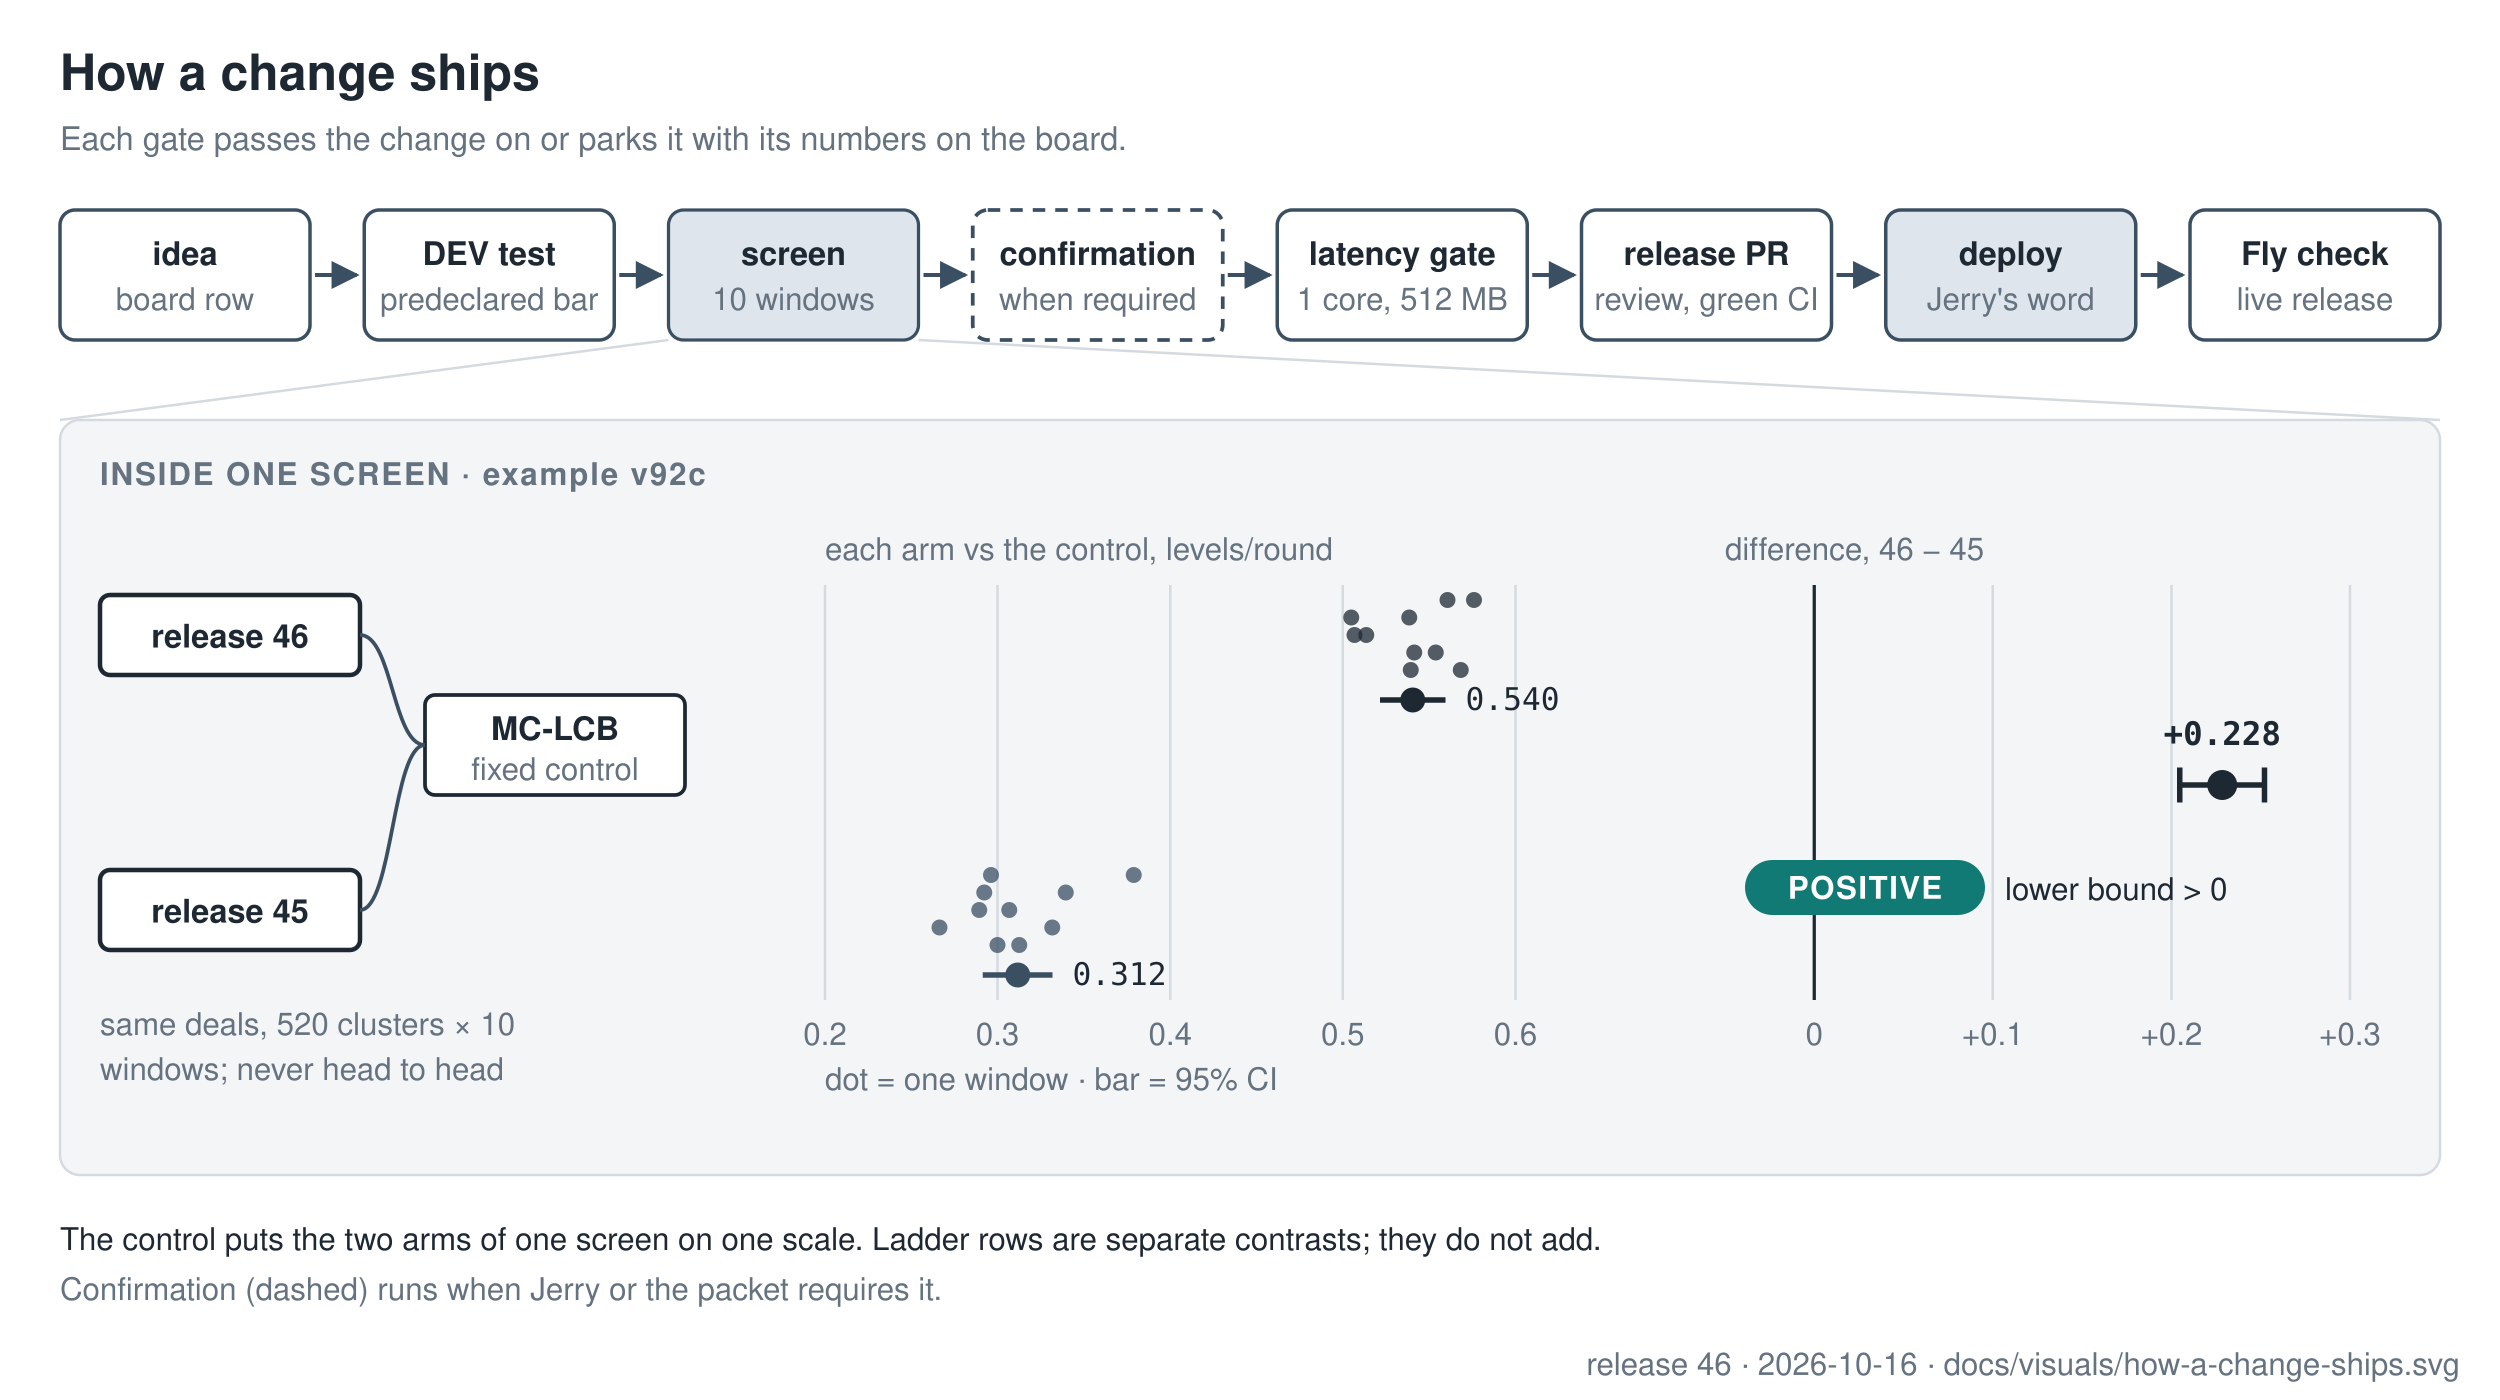
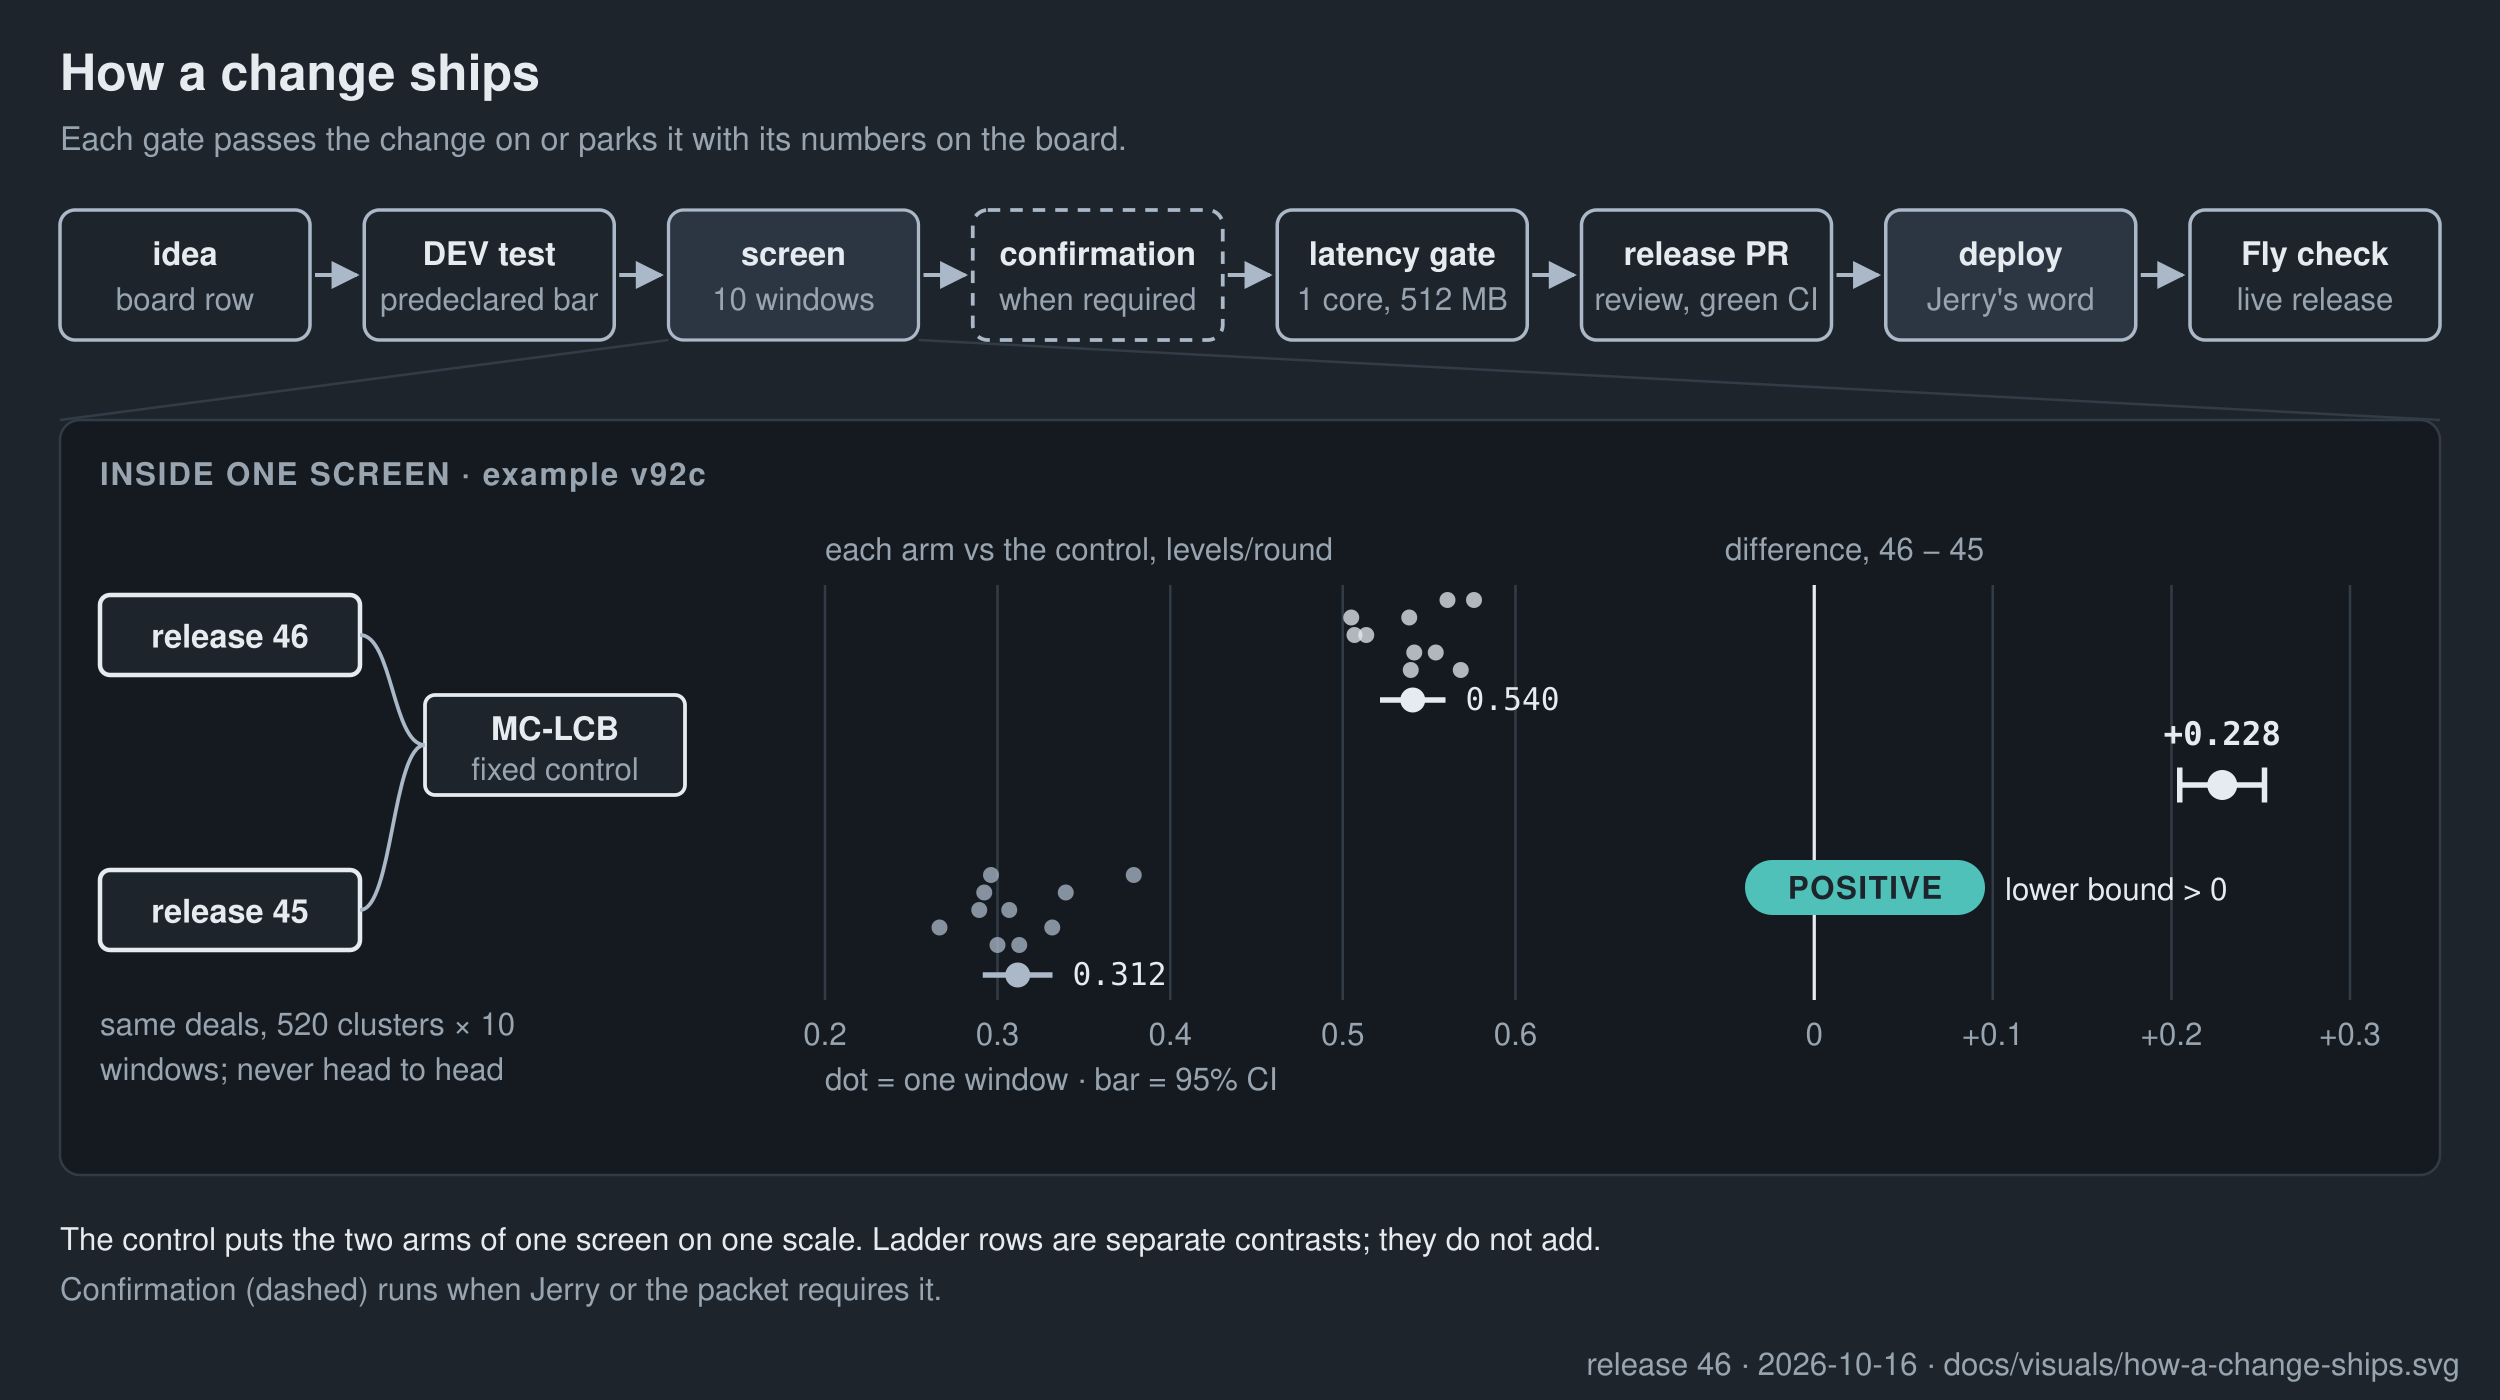
<svg xmlns="http://www.w3.org/2000/svg" viewBox="0 0 1000 560" width="1000" height="560" role="img" aria-label="How a change ships: idea, cheap DEV test with a predeclared bar, screen, fresh-seed confirmation when Jerry or the packet requires it, latency and memory gate on one core, reviewed release PR with green CI, deploy on Jerry's word, post-deploy Fly check. In a screen the candidate and the current release each play the same fixed MC-LCB control over 10 windows of 520 clusters; example v92c: candidate +0.540 [+0.521, +0.560], release 45 +0.312 [+0.291, +0.332] levels per round vs the control, difference +0.228 [+0.205, +0.252], positive because the lower bound is above zero. The control scales the two arms of one screen; ladder rows are separate contrasts and are not additive.">
-   <style>text{font-family:-apple-system,BlinkMacSystemFont,"Segoe UI",Helvetica,Arial,sans-serif;fill:#1e2833;font-size:13px}.bg{fill:#ffffff}.mut{fill:#65727f}.b{font-weight:600}.ttl{font-size:20px;font-weight:600}.h{font-size:15px;font-weight:600}.hdr{font-size:12.5px;font-weight:600;letter-spacing:.06em;fill:#65727f}.sm{font-size:12.5px}.it{font-style:italic}.edge{stroke:#d5dae0;stroke-width:1.5;fill:none}.edge.strong{stroke:#3b4f63}.edgebel{stroke:#6a4bb0;stroke-width:1.5;fill:none}.edgeex{stroke:#b03a73;stroke-width:1.5;fill:none}.arrow{stroke:#3b4f63;stroke-width:1.6;fill:none}.ah{fill:#3b4f63}.world{fill:#dfe5ec;stroke:#3b4f63;stroke-width:1.3}.worldx{fill:#ffffff;stroke:#d5dae0;stroke-width:1.3}.thumb{stroke:#3b4f63;stroke-width:1.6;stroke-linecap:round}.xmark{stroke:#a63d2f;stroke-width:2;stroke-linecap:round}.badt{fill:#a63d2f}.goodt{fill:#2e7d4f}.cand{fill:#ffffff;stroke:#1e2833;stroke-width:1.5}.card{fill:#ffffff;stroke:#3b4f63;stroke-width:1}.red{fill:#c0392b}.play{fill:#a8741c}.playtrack{fill:#f3e7cc}.net{fill:#117a75}.nett{fill:#117a75}.root{fill:#1e2833}.inkf{fill:#1e2833}.mutf{fill:#65727f}.rulef{fill:#d5dae0}.paperf{fill:#f4f5f7}.panelf{fill:#ffffff}.bel{fill:#6a4bb0}.belt{fill:#6a4bb0}.belsoft{fill:#ece6f7;stroke:#6a4bb0;stroke-width:1.3}.ex{fill:#b03a73}.ext{fill:#b03a73}.exsoft{fill:#f8e6ef;stroke:#b03a73;stroke-width:1.3}.exline{stroke:#b03a73;stroke-width:1.5;fill:none}.exnode{fill:#ffffff;stroke:#b03a73;stroke-width:1.5}.vd{fill:#2a6fb0}.vdt{fill:#2a6fb0}.vdsoft{fill:#e1ecf7;stroke:#2a6fb0;stroke-width:1.3}.wd{fill:#3b4f63}.wdt{fill:#3b4f63}.wdsoft{fill:#dfe5ec;stroke:#3b4f63;stroke-width:1.3}.axis{stroke:#65727f;stroke-width:1;fill:none}.grid{stroke:#d5dae0;stroke-width:1;fill:none}.zero{stroke:#1e2833;stroke-width:1.3;fill:none}.ring{fill:none;stroke:#1e2833;stroke-width:1.8}.ringex{fill:none;stroke:#b03a73;stroke-width:2}.panelbox{fill:#f4f5f7;stroke:#d5dae0;stroke-width:1}.dash{fill:#ffffff;stroke:#3b4f63;stroke-width:1.5;stroke-dasharray:5 4}.stage{fill:#ffffff;stroke:#3b4f63;stroke-width:1.4}.stagej{fill:#dfe5ec;stroke:#3b4f63;stroke-width:1.4}.lineink{stroke:#1e2833;stroke-width:2.2;fill:none}.linemut{stroke:#65727f;stroke-width:1.2;fill:none}.linebel{stroke:#6a4bb0;stroke-width:2.2;fill:none}.linevd{stroke:#2a6fb0;stroke-width:2.2;fill:none}.linewd{stroke:#3b4f63;stroke-width:2.2;fill:none}.lineex{stroke:#b03a73;stroke-width:2.2;fill:none}.linenet{stroke:#117a75;stroke-width:2.2;fill:none}.chipt{font-size:12.5px;font-weight:700;letter-spacing:.05em;fill:#ffffff}.netbox{fill:#d6ecea;stroke:#117a75;stroke-width:1.5}.netlayer{stroke:#117a75;stroke-width:3;stroke-linecap:round}.netwire{stroke:#117a75;stroke-width:0.8;opacity:.6}.cardatt{fill:#ffffff;stroke:#a63d2f;stroke-width:1.3}.cone{fill:#d5dae0;fill-opacity:.35}.conel{stroke:#65727f;stroke-width:1;stroke-dasharray:3 3;fill:none}.mono{font-family:ui-monospace,SFMono-Regular,Menlo,Consolas,monospace}</style>
+   <style>text{font-family:-apple-system,BlinkMacSystemFont,"Segoe UI",Helvetica,Arial,sans-serif;fill:#e6ebf0;font-size:13px}.bg{fill:#1d242c}.mut{fill:#98a4b0}.b{font-weight:600}.ttl{font-size:20px;font-weight:600}.h{font-size:15px;font-weight:600}.hdr{font-size:12.5px;font-weight:600;letter-spacing:.06em;fill:#98a4b0}.sm{font-size:12.5px}.it{font-style:italic}.edge{stroke:#323c47;stroke-width:1.5;fill:none}.edge.strong{stroke:#aab8c8}.edgebel{stroke:#b39cf0;stroke-width:1.5;fill:none}.edgeex{stroke:#ef8fbe;stroke-width:1.5;fill:none}.arrow{stroke:#aab8c8;stroke-width:1.6;fill:none}.ah{fill:#aab8c8}.world{fill:#2b3642;stroke:#aab8c8;stroke-width:1.3}.worldx{fill:#1d242c;stroke:#323c47;stroke-width:1.3}.thumb{stroke:#aab8c8;stroke-width:1.6;stroke-linecap:round}.xmark{stroke:#e07a6c;stroke-width:2;stroke-linecap:round}.badt{fill:#e07a6c}.goodt{fill:#6fc491}.cand{fill:#1d242c;stroke:#e6ebf0;stroke-width:1.5}.card{fill:#1d242c;stroke:#aab8c8;stroke-width:1}.red{fill:#f08a80}.play{fill:#e0b25a}.playtrack{fill:#3f321a}.net{fill:#4fc1b9}.nett{fill:#4fc1b9}.root{fill:#e6ebf0}.inkf{fill:#e6ebf0}.mutf{fill:#98a4b0}.rulef{fill:#323c47}.paperf{fill:#151a20}.panelf{fill:#1d242c}.bel{fill:#b39cf0}.belt{fill:#b39cf0}.belsoft{fill:#2c2442;stroke:#b39cf0;stroke-width:1.3}.ex{fill:#ef8fbe}.ext{fill:#ef8fbe}.exsoft{fill:#3f1f2e;stroke:#ef8fbe;stroke-width:1.3}.exline{stroke:#ef8fbe;stroke-width:1.5;fill:none}.exnode{fill:#1d242c;stroke:#ef8fbe;stroke-width:1.5}.vd{fill:#7fb8ef}.vdt{fill:#7fb8ef}.vdsoft{fill:#1b2e44;stroke:#7fb8ef;stroke-width:1.3}.wd{fill:#aab8c8}.wdt{fill:#aab8c8}.wdsoft{fill:#2b3642;stroke:#aab8c8;stroke-width:1.3}.axis{stroke:#98a4b0;stroke-width:1;fill:none}.grid{stroke:#323c47;stroke-width:1;fill:none}.zero{stroke:#e6ebf0;stroke-width:1.3;fill:none}.ring{fill:none;stroke:#e6ebf0;stroke-width:1.8}.ringex{fill:none;stroke:#ef8fbe;stroke-width:2}.panelbox{fill:#151a20;stroke:#323c47;stroke-width:1}.dash{fill:#1d242c;stroke:#aab8c8;stroke-width:1.5;stroke-dasharray:5 4}.stage{fill:#1d242c;stroke:#aab8c8;stroke-width:1.4}.stagej{fill:#2b3642;stroke:#aab8c8;stroke-width:1.4}.lineink{stroke:#e6ebf0;stroke-width:2.2;fill:none}.linemut{stroke:#98a4b0;stroke-width:1.2;fill:none}.linebel{stroke:#b39cf0;stroke-width:2.2;fill:none}.linevd{stroke:#7fb8ef;stroke-width:2.2;fill:none}.linewd{stroke:#aab8c8;stroke-width:2.2;fill:none}.lineex{stroke:#ef8fbe;stroke-width:2.2;fill:none}.linenet{stroke:#4fc1b9;stroke-width:2.2;fill:none}.chipt{font-size:12.5px;font-weight:700;letter-spacing:.05em;fill:#1d242c}.netbox{fill:#173f3d;stroke:#4fc1b9;stroke-width:1.5}.netlayer{stroke:#4fc1b9;stroke-width:3;stroke-linecap:round}.netwire{stroke:#4fc1b9;stroke-width:0.8;opacity:.6}.cardatt{fill:#1d242c;stroke:#e07a6c;stroke-width:1.3}.cone{fill:#323c47;fill-opacity:.35}.conel{stroke:#98a4b0;stroke-width:1;stroke-dasharray:3 3;fill:none}.mono{font-family:ui-monospace,SFMono-Regular,Menlo,Consolas,monospace}</style>
  <defs>
    <marker id="ar7" viewBox="0 0 10 10" refX="9" refY="5" markerWidth="7" markerHeight="7" orient="auto">
      <path d="M0,0 L10,5 L0,10 z" class="ah" />
    </marker>
  </defs>
  <rect x="0.0" y="0.0" width="1000.0" height="560.0" class="bg" />
  <text x="24.0" y="36.0" class="ttl">How a change ships</text>
  <text x="24.0" y="60.0" class="mut">Each gate passes the change on or parks it with its numbers on the board.</text>
  <rect x="24.0" y="84.0" width="100.0" height="52.0" rx="6" class="stage" />
  <text x="74.0" y="106.0" class="b" text-anchor="middle">idea</text>
  <text x="74.0" y="124.0" class="sm mut" text-anchor="middle">board row</text>
  <rect x="145.7" y="84.0" width="100.0" height="52.0" rx="6" class="stage" />
  <text x="195.7" y="106.0" class="b" text-anchor="middle">DEV test</text>
  <text x="195.7" y="124.0" class="sm mut" text-anchor="middle">predeclared bar</text>
  <line x1="126.0" y1="110.0" x2="142.7" y2="110.0" class="arrow" marker-end="url(#ar7)" />
  <rect x="267.4" y="84.0" width="100.0" height="52.0" rx="6" class="wdsoft" />
  <text x="317.4" y="106.0" class="b" text-anchor="middle">screen</text>
  <text x="317.4" y="124.0" class="sm mut" text-anchor="middle">10 windows</text>
  <line x1="247.7" y1="110.0" x2="264.4" y2="110.0" class="arrow" marker-end="url(#ar7)" />
  <rect x="389.1" y="84.0" width="100.0" height="52.0" rx="6" class="dash" />
  <text x="439.1" y="106.0" class="b" text-anchor="middle">confirmation</text>
  <text x="439.1" y="124.0" class="sm mut" text-anchor="middle">when required</text>
  <line x1="369.4" y1="110.0" x2="386.1" y2="110.0" class="arrow" marker-end="url(#ar7)" />
  <rect x="510.9" y="84.0" width="100.0" height="52.0" rx="6" class="stage" />
  <text x="560.9" y="106.0" class="b" text-anchor="middle">latency gate</text>
  <text x="560.9" y="124.0" class="sm mut" text-anchor="middle">1 core, 512 MB</text>
  <line x1="491.1" y1="110.0" x2="507.9" y2="110.0" class="arrow" marker-end="url(#ar7)" />
  <rect x="632.6" y="84.0" width="100.0" height="52.0" rx="6" class="stage" />
  <text x="682.6" y="106.0" class="b" text-anchor="middle">release PR</text>
  <text x="682.6" y="124.0" class="sm mut" text-anchor="middle">review, green CI</text>
  <line x1="612.9" y1="110.0" x2="629.6" y2="110.0" class="arrow" marker-end="url(#ar7)" />
  <rect x="754.3" y="84.0" width="100.0" height="52.0" rx="6" class="stagej" />
  <text x="804.3" y="106.0" class="b" text-anchor="middle">deploy</text>
  <text x="804.3" y="124.0" class="sm mut" text-anchor="middle">Jerry's word</text>
  <line x1="734.6" y1="110.0" x2="751.3" y2="110.0" class="arrow" marker-end="url(#ar7)" />
  <rect x="876.0" y="84.0" width="100.0" height="52.0" rx="6" class="stage" />
  <text x="926.0" y="106.0" class="b" text-anchor="middle">Fly check</text>
  <text x="926.0" y="124.0" class="sm mut" text-anchor="middle">live release</text>
  <line x1="856.3" y1="110.0" x2="873.0" y2="110.0" class="arrow" marker-end="url(#ar7)" />
  <path d="M267.4,136 L24,168" class="grid" />
  <path d="M367.4,136 L976,168" class="grid" />
  <rect x="24.0" y="168.0" width="952.0" height="302.0" rx="8" class="panelbox" />
  <text x="40.0" y="194.0" class="hdr">INSIDE ONE SCREEN · example v92c</text>
  <rect x="170.0" y="278.0" width="104.0" height="40.0" rx="4" class="cand" />
  <text x="222.0" y="296.0" class="b" text-anchor="middle">MC-LCB</text>
  <text x="222.0" y="312.0" class="sm mut" text-anchor="middle">fixed control</text>
  <rect x="40.0" y="238.0" width="104.0" height="32.0" rx="4" class="panelf" />
  <rect x="40.0" y="238.0" width="104.0" height="32.0" rx="4" class="ring" />
  <text x="92.0" y="259.0" class="b" text-anchor="middle">release 46</text>
  <path d="M144.0,254.0 C157.0,254.0 157.0,298.0 170.0,298.0" class="edge strong" />
  <rect x="40.0" y="348.0" width="104.0" height="32.0" rx="4" class="panelf" />
  <rect x="40.0" y="348.0" width="104.0" height="32.0" rx="4" class="ring" />
  <text x="92.0" y="369.0" class="b" text-anchor="middle">release 45</text>
  <path d="M144.0,364.0 C157.0,364.0 157.0,298.0 170.0,298.0" class="edge strong" />
  <text x="40.0" y="414.0" class="sm mut">same deals, 520 clusters × 10</text>
  <text x="40.0" y="432.0" class="sm mut">windows; never head to head</text>
  <text x="330.0" y="224.0" class="sm mut">each arm vs the control, levels/round</text>
  <line x1="330.0" y1="234.0" x2="330.0" y2="400.0" class="grid" />
  <text x="330.0" y="418.0" class="sm mut" text-anchor="middle">0.2</text>
  <line x1="399.0" y1="234.0" x2="399.0" y2="400.0" class="grid" />
  <text x="399.0" y="418.0" class="sm mut" text-anchor="middle">0.3</text>
  <line x1="468.1" y1="234.0" x2="468.1" y2="400.0" class="grid" />
  <text x="468.1" y="418.0" class="sm mut" text-anchor="middle">0.4</text>
  <line x1="537.1" y1="234.0" x2="537.1" y2="400.0" class="grid" />
  <text x="537.1" y="418.0" class="sm mut" text-anchor="middle">0.5</text>
  <line x1="606.2" y1="234.0" x2="606.2" y2="400.0" class="grid" />
  <text x="606.2" y="418.0" class="sm mut" text-anchor="middle">0.6</text>
  <circle cx="589.6" cy="240.0" r="3.2" class="inkf" fill-opacity="0.75" />
  <circle cx="540.5" cy="247.0" r="3.2" class="inkf" fill-opacity="0.75" />
  <circle cx="546.5" cy="254.0" r="3.2" class="inkf" fill-opacity="0.75" />
  <circle cx="574.3" cy="261.0" r="3.2" class="inkf" fill-opacity="0.75" />
  <circle cx="564.3" cy="268.0" r="3.2" class="inkf" fill-opacity="0.75" />
  <circle cx="579.0" cy="240.0" r="3.2" class="inkf" fill-opacity="0.75" />
  <circle cx="563.7" cy="247.0" r="3.2" class="inkf" fill-opacity="0.75" />
  <circle cx="541.8" cy="254.0" r="3.2" class="inkf" fill-opacity="0.75" />
  <circle cx="565.7" cy="261.0" r="3.2" class="inkf" fill-opacity="0.75" />
  <circle cx="584.3" cy="268.0" r="3.2" class="inkf" fill-opacity="0.75" />
  <line x1="552.0" y1="280.0" x2="578.2" y2="280.0" class="lineink" />
  <circle cx="565.1" cy="280.0" r="5" class="inkf" />
  <text x="586.2" y="284.0" class="mono sm">0.540</text>
  <circle cx="396.4" cy="350.0" r="3.2" class="wd" fill-opacity="0.75" />
  <circle cx="393.7" cy="357.0" r="3.2" class="wd" fill-opacity="0.75" />
  <circle cx="403.7" cy="364.0" r="3.2" class="wd" fill-opacity="0.75" />
  <circle cx="420.9" cy="371.0" r="3.2" class="wd" fill-opacity="0.75" />
  <circle cx="399.0" cy="378.0" r="3.2" class="wd" fill-opacity="0.75" />
  <circle cx="453.5" cy="350.0" r="3.2" class="wd" fill-opacity="0.75" />
  <circle cx="426.3" cy="357.0" r="3.2" class="wd" fill-opacity="0.75" />
  <circle cx="391.7" cy="364.0" r="3.2" class="wd" fill-opacity="0.75" />
  <circle cx="375.8" cy="371.0" r="3.2" class="wd" fill-opacity="0.75" />
  <circle cx="407.7" cy="378.0" r="3.2" class="wd" fill-opacity="0.75" />
  <line x1="393.1" y1="390.0" x2="421.0" y2="390.0" class="linewd" />
  <circle cx="407.1" cy="390.0" r="5" class="wd" />
  <text x="429.0" y="394.0" class="mono sm">0.312</text>
  <text x="330.0" y="436.0" class="sm mut">dot = one window · bar = 95% CI</text>
  <text x="690.0" y="224.0" class="sm mut">difference, 46 − 45</text>
  <line x1="725.7" y1="234.0" x2="725.7" y2="400.0" class="zero" />
  <text x="725.7" y="418.0" class="sm mut" text-anchor="middle">0</text>
  <line x1="797.1" y1="234.0" x2="797.1" y2="400.0" class="grid" />
  <text x="797.1" y="418.0" class="sm mut" text-anchor="middle">+0.1</text>
  <line x1="868.6" y1="234.0" x2="868.6" y2="400.0" class="grid" />
  <text x="868.6" y="418.0" class="sm mut" text-anchor="middle">+0.2</text>
  <line x1="940.0" y1="234.0" x2="940.0" y2="400.0" class="grid" />
  <text x="940.0" y="418.0" class="sm mut" text-anchor="middle">+0.3</text>
  <line x1="871.9" y1="314.0" x2="905.8" y2="314.0" class="lineink" />
  <line x1="871.9" y1="307.0" x2="871.9" y2="321.0" class="lineink" />
  <line x1="905.8" y1="307.0" x2="905.8" y2="321.0" class="lineink" />
  <circle cx="888.9" cy="314.0" r="6" class="inkf" />
  <text x="888.9" y="298.0" class="mono b" text-anchor="middle">+0.228</text>
  <rect x="698.0" y="344.0" width="96.0" height="22.0" rx="11" class="net" />
  <text x="746.0" y="359.5" class="chipt" text-anchor="middle">POSITIVE</text>
  <text x="802.0" y="360.0" class="sm">lower bound &gt; 0</text>
  <text x="24.0" y="500.0" class="sm">The control puts the two arms of one screen on one scale. Ladder rows are separate contrasts; they do not add.</text>
  <text x="24.0" y="520.0" class="sm mut">Confirmation (dashed) runs when Jerry or the packet requires it.</text>
  <text x="984.0" y="550.0" class="mut sm" text-anchor="end">release 46 · 2026-10-16 · docs/visuals/how-a-change-ships.svg</text>
</svg>
